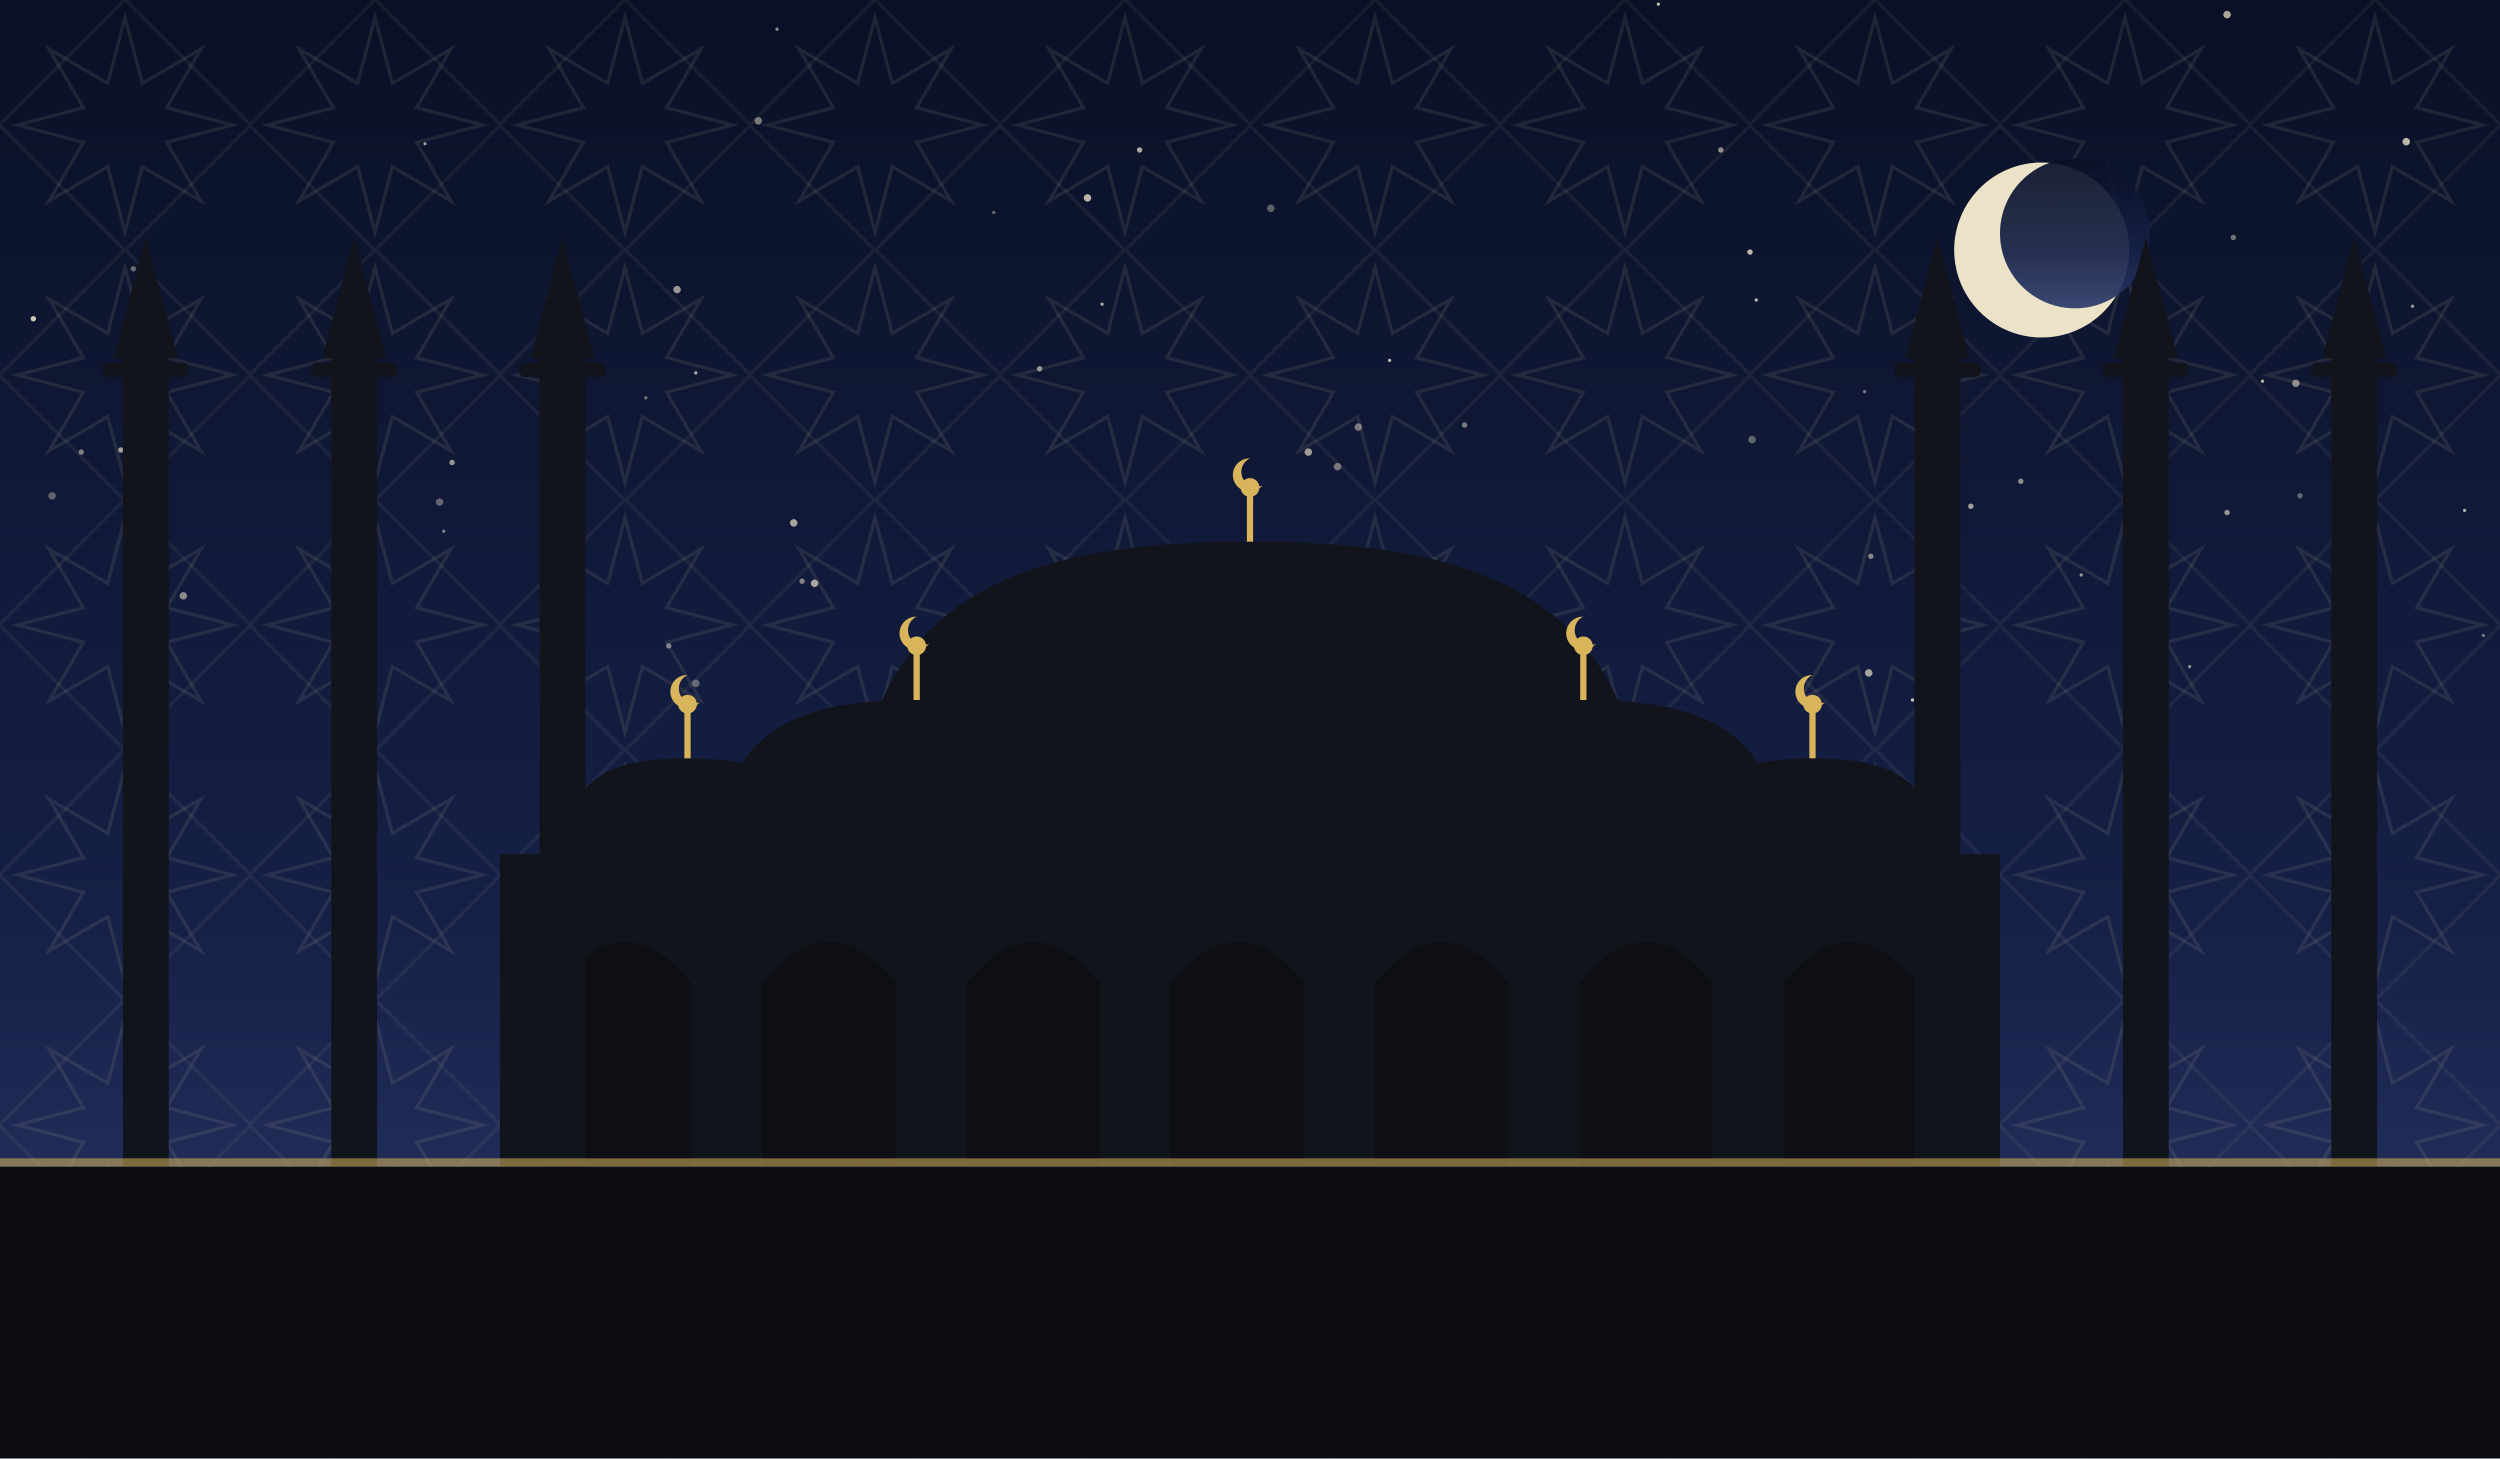
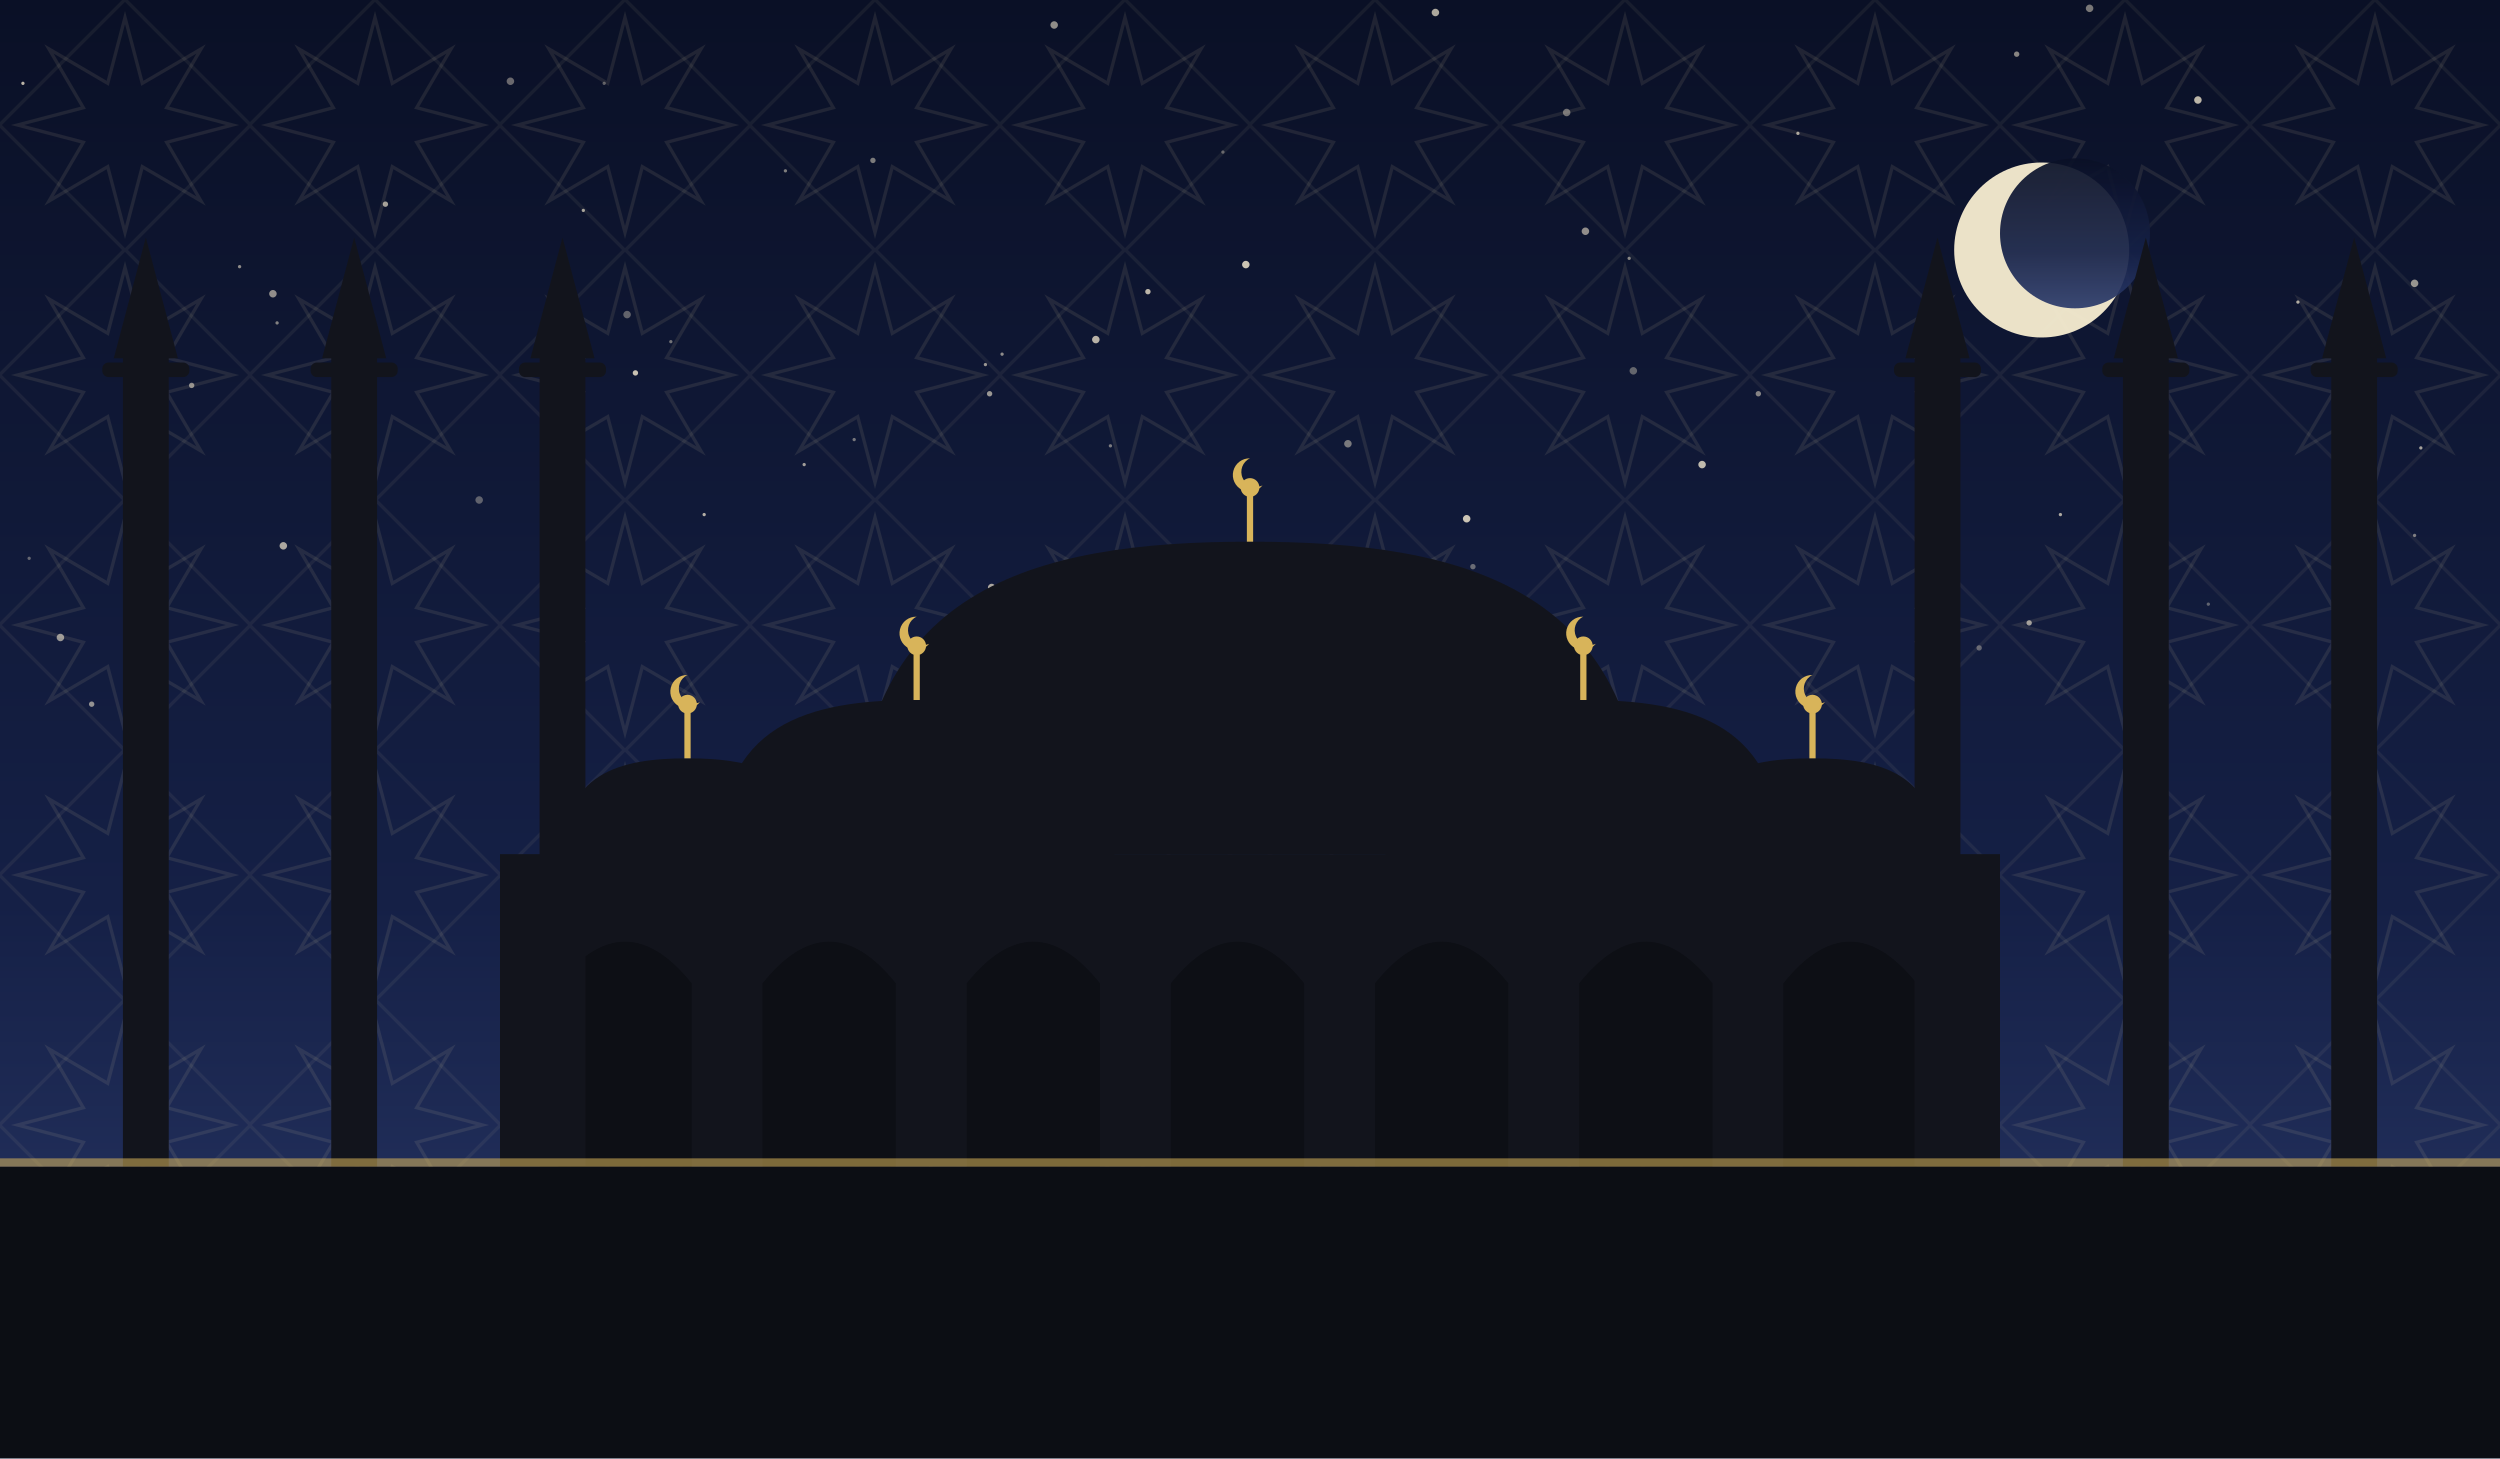
<svg xmlns="http://www.w3.org/2000/svg" viewBox="0 0 1200 700" role="img">
  <defs>
    <linearGradient id="sky" x1="0" y1="0" x2="0" y2="1">
      <stop offset="0" stop-color="#0a1026" />
      <stop offset="0.62" stop-color="#152046" />
      <stop offset="1" stop-color="#2b3a6b" />
    </linearGradient>
    <pattern id="g1" width="120" height="120" patternUnits="userSpaceOnUse">
      <polygon points="111.6,60.0 80.0,68.3 96.5,96.5 68.3,80.0 60.0,111.6 51.7,80.0 23.5,96.5 40.0,68.3 8.4,60.0 40.0,51.7 23.5,23.5 51.7,40.0 60.0,8.4 68.3,40.0 96.5,23.5 80.0,51.7" fill="none" stroke="#e8d9a8" stroke-width="1.6" opacity="0.1" />
      <rect x="17.4" y="17.4" width="85.2" height="85.2" fill="none" stroke="#e8d9a8" stroke-width="1.6" opacity="0.07" transform="rotate(45 60.0 60.0)" />
    </pattern>
  </defs>
  <rect width="1200" height="700" fill="url(#sky)" />
  <rect width="1200" height="700" fill="url(#g1)" />
-   <circle cx="381" cy="251" r="1.8" fill="#f7ecd2" opacity="0.66" />
-   <circle cx="391" cy="280" r="1.8" fill="#f7ecd2" opacity="0.65" />
-   <circle cx="58" cy="216" r="1.3" fill="#f7ecd2" opacity="0.63" />
-   <circle cx="1086" cy="183" r="0.8" fill="#f7ecd2" opacity="0.73" />
-   <circle cx="667" cy="173" r="0.8" fill="#f7ecd2" opacity="0.76" />
-   <circle cx="217" cy="222" r="1.3" fill="#f7ecd2" opacity="0.59" />
-   <circle cx="1104" cy="238" r="1.3" fill="#f7ecd2" opacity="0.37" />
-   <circle cx="1192" cy="305" r="0.8" fill="#f7ecd2" opacity="0.45" />
-   <circle cx="553" cy="275" r="0.8" fill="#f7ecd2" opacity="0.60" />
-   <circle cx="843" cy="144" r="0.8" fill="#f7ecd2" opacity="0.77" />
-   <circle cx="550" cy="300" r="1.3" fill="#f7ecd2" opacity="0.35" />
-   <circle cx="898" cy="267" r="1.3" fill="#f7ecd2" opacity="0.51" />
-   <circle cx="39" cy="217" r="1.3" fill="#f7ecd2" opacity="0.48" />
-   <circle cx="1069" cy="246" r="1.3" fill="#f7ecd2" opacity="0.59" />
-   <circle cx="796" cy="2" r="0.8" fill="#f7ecd2" opacity="0.77" />
-   <circle cx="204" cy="69" r="0.8" fill="#f7ecd2" opacity="0.61" />
-   <circle cx="325" cy="139" r="1.8" fill="#f7ecd2" opacity="0.60" />
-   <circle cx="895" cy="188" r="0.8" fill="#f7ecd2" opacity="0.45" />
-   <circle cx="642" cy="224" r="1.8" fill="#f7ecd2" opacity="0.43" />
-   <circle cx="310" cy="191" r="0.8" fill="#f7ecd2" opacity="0.45" />
-   <circle cx="211" cy="241" r="1.8" fill="#f7ecd2" opacity="0.36" />
-   <circle cx="321" cy="310" r="1.3" fill="#f7ecd2" opacity="0.45" />
-   <circle cx="88" cy="286" r="1.8" fill="#f7ecd2" opacity="0.53" />
-   <circle cx="16" cy="153" r="1.3" fill="#f7ecd2" opacity="0.83" />
-   <circle cx="897" cy="323" r="1.8" fill="#f7ecd2" opacity="0.66" />
-   <circle cx="547" cy="72" r="1.3" fill="#f7ecd2" opacity="0.69" />
-   <circle cx="334" cy="328" r="1.8" fill="#f7ecd2" opacity="0.37" />
-   <circle cx="522" cy="95" r="1.8" fill="#f7ecd2" opacity="0.75" />
-   <circle cx="1183" cy="245" r="0.8" fill="#f7ecd2" opacity="0.70" />
-   <circle cx="373" cy="14" r="0.8" fill="#f7ecd2" opacity="0.57" />
-   <circle cx="180" cy="210" r="0.8" fill="#f7ecd2" opacity="0.35" />
-   <circle cx="628" cy="217" r="1.8" fill="#f7ecd2" opacity="0.61" />
-   <circle cx="1069" cy="7" r="1.8" fill="#f7ecd2" opacity="0.68" />
-   <circle cx="999" cy="276" r="0.8" fill="#f7ecd2" opacity="0.59" />
-   <circle cx="826" cy="72" r="1.3" fill="#f7ecd2" opacity="0.57" />
-   <circle cx="334" cy="179" r="0.8" fill="#f7ecd2" opacity="0.71" />
-   <circle cx="555" cy="289" r="1.3" fill="#f7ecd2" opacity="0.80" />
-   <circle cx="25" cy="238" r="1.8" fill="#f7ecd2" opacity="0.35" />
-   <circle cx="1072" cy="114" r="1.3" fill="#f7ecd2" opacity="0.43" />
-   <circle cx="840" cy="121" r="1.3" fill="#f7ecd2" opacity="0.75" />
-   <circle cx="841" cy="211" r="1.8" fill="#f7ecd2" opacity="0.36" />
-   <circle cx="1051" cy="320" r="0.8" fill="#f7ecd2" opacity="0.55" />
-   <circle cx="918" cy="336" r="0.8" fill="#f7ecd2" opacity="0.83" />
-   <circle cx="946" cy="243" r="1.3" fill="#f7ecd2" opacity="0.63" />
-   <circle cx="727" cy="313" r="1.8" fill="#f7ecd2" opacity="0.36" />
-   <circle cx="477" cy="102" r="0.8" fill="#f7ecd2" opacity="0.39" />
-   <circle cx="364" cy="58" r="1.8" fill="#f7ecd2" opacity="0.47" />
-   <circle cx="652" cy="205" r="1.8" fill="#f7ecd2" opacity="0.45" />
-   <circle cx="213" cy="255" r="0.8" fill="#f7ecd2" opacity="0.50" />
-   <circle cx="703" cy="204" r="1.3" fill="#f7ecd2" opacity="0.47" />
-   <circle cx="610" cy="100" r="1.8" fill="#f7ecd2" opacity="0.35" />
-   <circle cx="1158" cy="147" r="0.8" fill="#f7ecd2" opacity="0.61" />
-   <circle cx="499" cy="177" r="1.3" fill="#f7ecd2" opacity="0.58" />
-   <circle cx="529" cy="146" r="0.8" fill="#f7ecd2" opacity="0.69" />
-   <circle cx="456" cy="322" r="1.3" fill="#f7ecd2" opacity="0.67" />
-   <circle cx="64" cy="129" r="1.3" fill="#f7ecd2" opacity="0.41" />
-   <circle cx="385" cy="279" r="1.3" fill="#f7ecd2" opacity="0.50" />
-   <circle cx="1155" cy="68" r="1.8" fill="#f7ecd2" opacity="0.75" />
-   <circle cx="1102" cy="184" r="1.8" fill="#f7ecd2" opacity="0.53" />
-   <circle cx="970" cy="231" r="1.3" fill="#f7ecd2" opacity="0.55" />
+   <circle cx="301" cy="151" r="1.8" fill="#f7ecd2" opacity="0.36" />
+   <circle cx="551" cy="140" r="1.3" fill="#f7ecd2" opacity="0.75" />
+   <circle cx="938" cy="296" r="1.3" fill="#f7ecd2" opacity="0.83" />
+   <circle cx="526" cy="163" r="1.8" fill="#f7ecd2" opacity="0.73" />
+   <circle cx="587" cy="73" r="0.8" fill="#f7ecd2" opacity="0.36" />
+   <circle cx="377" cy="82" r="0.8" fill="#f7ecd2" opacity="0.49" />
+   <circle cx="784" cy="178" r="1.8" fill="#f7ecd2" opacity="0.37" />
+   <circle cx="632" cy="285" r="1.8" fill="#f7ecd2" opacity="0.55" />
+   <circle cx="473" cy="175" r="0.8" fill="#f7ecd2" opacity="0.60" />
+   <circle cx="1003" cy="4" r="1.8" fill="#f7ecd2" opacity="0.47" />
+   <circle cx="230" cy="240" r="1.8" fill="#f7ecd2" opacity="0.35" />
+   <circle cx="338" cy="247" r="0.8" fill="#f7ecd2" opacity="0.71" />
+   <circle cx="1159" cy="257" r="0.8" fill="#f7ecd2" opacity="0.48" />
+   <circle cx="29" cy="306" r="1.8" fill="#f7ecd2" opacity="0.59" />
+   <circle cx="476" cy="282" r="1.8" fill="#f7ecd2" opacity="0.67" />
+   <circle cx="844" cy="189" r="1.3" fill="#f7ecd2" opacity="0.51" />
+   <circle cx="245" cy="39" r="1.8" fill="#f7ecd2" opacity="0.40" />
+   <circle cx="1055" cy="48" r="1.8" fill="#f7ecd2" opacity="0.75" />
+   <circle cx="322" cy="164" r="0.8" fill="#f7ecd2" opacity="0.43" />
+   <circle cx="950" cy="311" r="1.3" fill="#f7ecd2" opacity="0.35" />
+   <circle cx="131" cy="141" r="1.8" fill="#f7ecd2" opacity="0.56" />
+   <circle cx="481" cy="170" r="0.8" fill="#f7ecd2" opacity="0.55" />
+   <circle cx="968" cy="26" r="1.3" fill="#f7ecd2" opacity="0.53" />
+   <circle cx="656" cy="273" r="1.8" fill="#f7ecd2" opacity="0.73" />
+   <circle cx="817" cy="223" r="1.8" fill="#f7ecd2" opacity="0.76" />
+   <circle cx="707" cy="272" r="1.3" fill="#f7ecd2" opacity="0.39" />
+   <circle cx="14" cy="268" r="0.8" fill="#f7ecd2" opacity="0.37" />
+   <circle cx="1162" cy="215" r="0.8" fill="#f7ecd2" opacity="0.65" />
+   <circle cx="1103" cy="145" r="0.8" fill="#f7ecd2" opacity="0.70" />
+   <circle cx="533" cy="214" r="0.8" fill="#f7ecd2" opacity="0.47" />
+   <circle cx="1060" cy="290" r="0.8" fill="#f7ecd2" opacity="0.35" />
+   <circle cx="68" cy="197" r="1.3" fill="#f7ecd2" opacity="0.81" />
+   <circle cx="989" cy="247" r="0.8" fill="#f7ecd2" opacity="0.68" />
+   <circle cx="1159" cy="136" r="1.8" fill="#f7ecd2" opacity="0.59" />
+   <circle cx="506" cy="12" r="1.8" fill="#f7ecd2" opacity="0.57" />
+   <circle cx="974" cy="299" r="1.3" fill="#f7ecd2" opacity="0.61" />
+   <circle cx="475" cy="189" r="1.3" fill="#f7ecd2" opacity="0.60" />
+   <circle cx="185" cy="98" r="1.3" fill="#f7ecd2" opacity="0.65" />
+   <circle cx="752" cy="54" r="1.8" fill="#f7ecd2" opacity="0.43" />
+   <circle cx="280" cy="101" r="0.8" fill="#f7ecd2" opacity="0.65" />
+   <circle cx="761" cy="111" r="1.8" fill="#f7ecd2" opacity="0.56" />
+   <circle cx="11" cy="40" r="0.8" fill="#f7ecd2" opacity="0.75" />
+   <circle cx="598" cy="276" r="1.3" fill="#f7ecd2" opacity="0.83" />
+   <circle cx="386" cy="223" r="0.8" fill="#f7ecd2" opacity="0.63" />
+   <circle cx="647" cy="213" r="1.8" fill="#f7ecd2" opacity="0.46" />
+   <circle cx="637" cy="302" r="0.8" fill="#f7ecd2" opacity="0.59" />
+   <circle cx="44" cy="338" r="1.3" fill="#f7ecd2" opacity="0.57" />
+   <circle cx="92" cy="185" r="1.3" fill="#f7ecd2" opacity="0.55" />
+   <circle cx="133" cy="155" r="0.8" fill="#f7ecd2" opacity="0.50" />
+   <circle cx="863" cy="64" r="0.8" fill="#f7ecd2" opacity="0.67" />
+   <circle cx="290" cy="40" r="0.8" fill="#f7ecd2" opacity="0.35" />
+   <circle cx="598" cy="127" r="1.8" fill="#f7ecd2" opacity="0.81" />
+   <circle cx="419" cy="77" r="1.3" fill="#f7ecd2" opacity="0.48" />
+   <circle cx="689" cy="6" r="1.8" fill="#f7ecd2" opacity="0.69" />
+   <circle cx="136" cy="262" r="1.8" fill="#f7ecd2" opacity="0.67" />
+   <circle cx="704" cy="249" r="1.8" fill="#f7ecd2" opacity="0.81" />
+   <circle cx="305" cy="179" r="1.3" fill="#f7ecd2" opacity="0.80" />
+   <circle cx="115" cy="128" r="0.8" fill="#f7ecd2" opacity="0.55" />
+   <circle cx="782" cy="124" r="0.8" fill="#f7ecd2" opacity="0.53" />
+   <circle cx="410" cy="211" r="0.8" fill="#f7ecd2" opacity="0.45" />
  <circle cx="980" cy="120" r="42" fill="#f6ecd0" opacity="0.95" />
  <circle cx="996" cy="112" r="36" fill="url(#sky)" opacity="0.92" />
  <rect x="240" y="410" width="720" height="150" fill="#12141c" />
  <path d="M 268 560 L 268 472 Q 300 432 332 472 L 332 560 Z" fill="#0c0e14" opacity="0.9" />
  <path d="M 366 560 L 366 472 Q 398 432 430 472 L 430 560 Z" fill="#0c0e14" opacity="0.9" />
  <path d="M 464 560 L 464 472 Q 496 432 528 472 L 528 560 Z" fill="#0c0e14" opacity="0.9" />
  <path d="M 562 560 L 562 472 Q 594 432 626 472 L 626 560 Z" fill="#0c0e14" opacity="0.9" />
  <path d="M 660 560 L 660 472 Q 692 432 724 472 L 724 560 Z" fill="#0c0e14" opacity="0.9" />
  <path d="M 758 560 L 758 472 Q 790 432 822 472 L 822 560 Z" fill="#0c0e14" opacity="0.9" />
  <path d="M 856 560 L 856 472 Q 888 432 920 472 L 920 560 Z" fill="#0c0e14" opacity="0.9" />
  <path d="M 410 410 C 410 282.5, 495.5 260, 600 260 C 704.5 260, 790 282.5, 790 410 Z" fill="#12141c" />
  <line x1="600" y1="260" x2="600" y2="238" stroke="#d8b45a" stroke-width="3" />
  <circle cx="600" cy="234" r="4.5" fill="#d8b45a" />
  <path d="M 600 220 a 8 8 0 1 0 6 13 a 6.4 6.4 0 1 1 -6 -13 Z" fill="#d8b45a" />
  <path d="M 345 412 C 345 347.4, 387.75 336.0, 440 336.0 C 492.25 336.0, 535 347.4, 535 412 Z" fill="#12141c" />
  <line x1="440" y1="336.0" x2="440" y2="314.0" stroke="#d8b45a" stroke-width="3" />
  <circle cx="440" cy="310.0" r="4.5" fill="#d8b45a" />
  <path d="M 440 296.0 a 8 8 0 1 0 6 13 a 6.4 6.4 0 1 1 -6 -13 Z" fill="#d8b45a" />
  <path d="M 665 412 C 665 347.4, 707.75 336.0, 760 336.0 C 812.25 336.0, 855 347.4, 855 412 Z" fill="#12141c" />
  <line x1="760" y1="336.0" x2="760" y2="314.0" stroke="#d8b45a" stroke-width="3" />
  <circle cx="760" cy="310.0" r="4.5" fill="#d8b45a" />
  <path d="M 760 296.0 a 8 8 0 1 0 6 13 a 6.4 6.4 0 1 1 -6 -13 Z" fill="#d8b45a" />
  <path d="M 270 412 C 270 371.2, 297.0 364.0, 330 364.0 C 363.0 364.0, 390 371.2, 390 412 Z" fill="#12141c" />
  <line x1="330" y1="364.0" x2="330" y2="342.0" stroke="#d8b45a" stroke-width="3" />
  <circle cx="330" cy="338.0" r="4.5" fill="#d8b45a" />
  <path d="M 330 324.0 a 8 8 0 1 0 6 13 a 6.4 6.4 0 1 1 -6 -13 Z" fill="#d8b45a" />
  <path d="M 810 412 C 810 371.2, 837.0 364.0, 870 364.0 C 903.0 364.0, 930 371.2, 930 412 Z" fill="#12141c" />
  <line x1="870" y1="364.0" x2="870" y2="342.0" stroke="#d8b45a" stroke-width="3" />
  <circle cx="870" cy="338.0" r="4.5" fill="#d8b45a" />
  <path d="M 870 324.0 a 8 8 0 1 0 6 13 a 6.4 6.4 0 1 1 -6 -13 Z" fill="#d8b45a" />
  <rect x="59.0" y="170" width="22" height="390" fill="#12141c" />
  <rect x="49.1" y="174" width="41.8" height="7" rx="3" fill="#12141c" />
  <path d="M 54.6 172 L 70 114 L 85.4 172 Z" fill="#12141c" />
  <rect x="159.0" y="170" width="22" height="390" fill="#12141c" />
  <rect x="149.1" y="174" width="41.8" height="7" rx="3" fill="#12141c" />
  <path d="M 154.6 172 L 170 114 L 185.4 172 Z" fill="#12141c" />
  <rect x="259.0" y="170" width="22" height="390" fill="#12141c" />
  <rect x="249.1" y="174" width="41.8" height="7" rx="3" fill="#12141c" />
  <path d="M 254.6 172 L 270 114 L 285.4 172 Z" fill="#12141c" />
  <rect x="919.0" y="170" width="22" height="390" fill="#12141c" />
  <rect x="909.1" y="174" width="41.8" height="7" rx="3" fill="#12141c" />
  <path d="M 914.6 172 L 930 114 L 945.4 172 Z" fill="#12141c" />
  <rect x="1019.0" y="170" width="22" height="390" fill="#12141c" />
  <rect x="1009.1" y="174" width="41.8" height="7" rx="3" fill="#12141c" />
  <path d="M 1014.6 172 L 1030 114 L 1045.4 172 Z" fill="#12141c" />
  <rect x="1119.0" y="170" width="22" height="390" fill="#12141c" />
  <rect x="1109.1" y="174" width="41.8" height="7" rx="3" fill="#12141c" />
  <path d="M 1114.6 172 L 1130 114 L 1145.4 172 Z" fill="#12141c" />
  <rect x="0" y="560" width="1200" height="140" fill="#0c0e14" />
  <rect x="0" y="556" width="1200" height="4" fill="#d8b45a" opacity="0.55" />
</svg>
